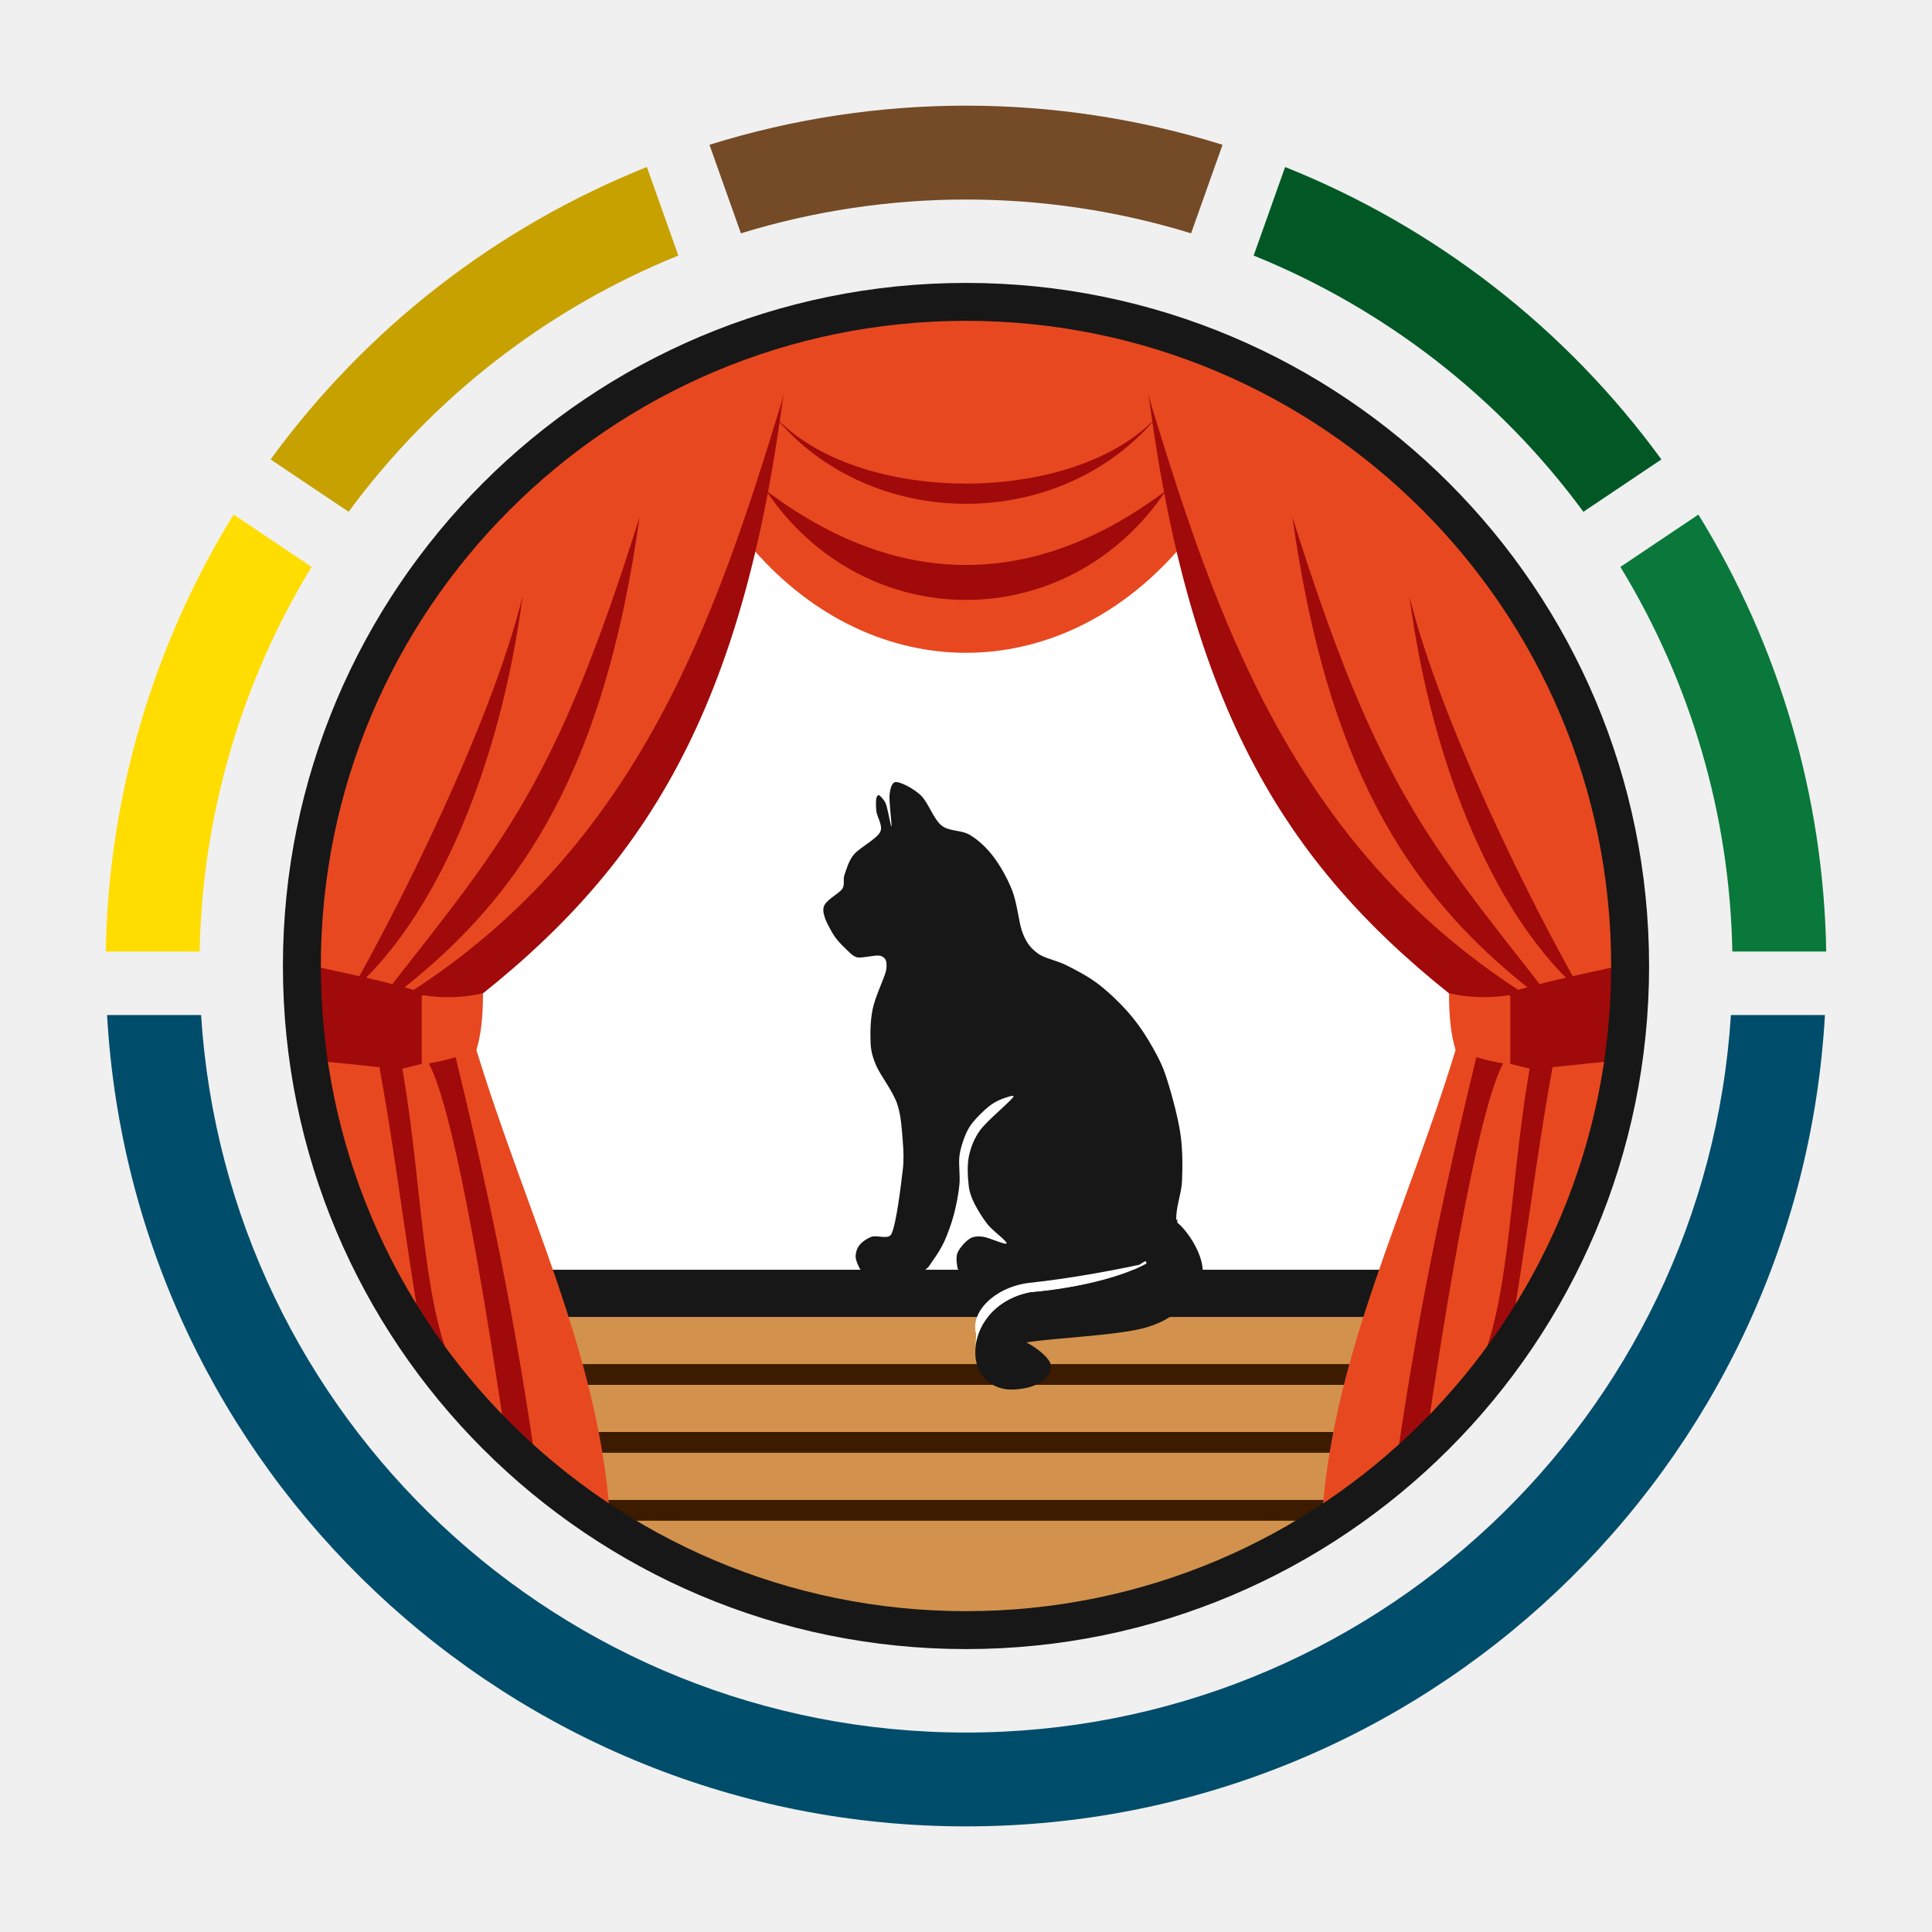
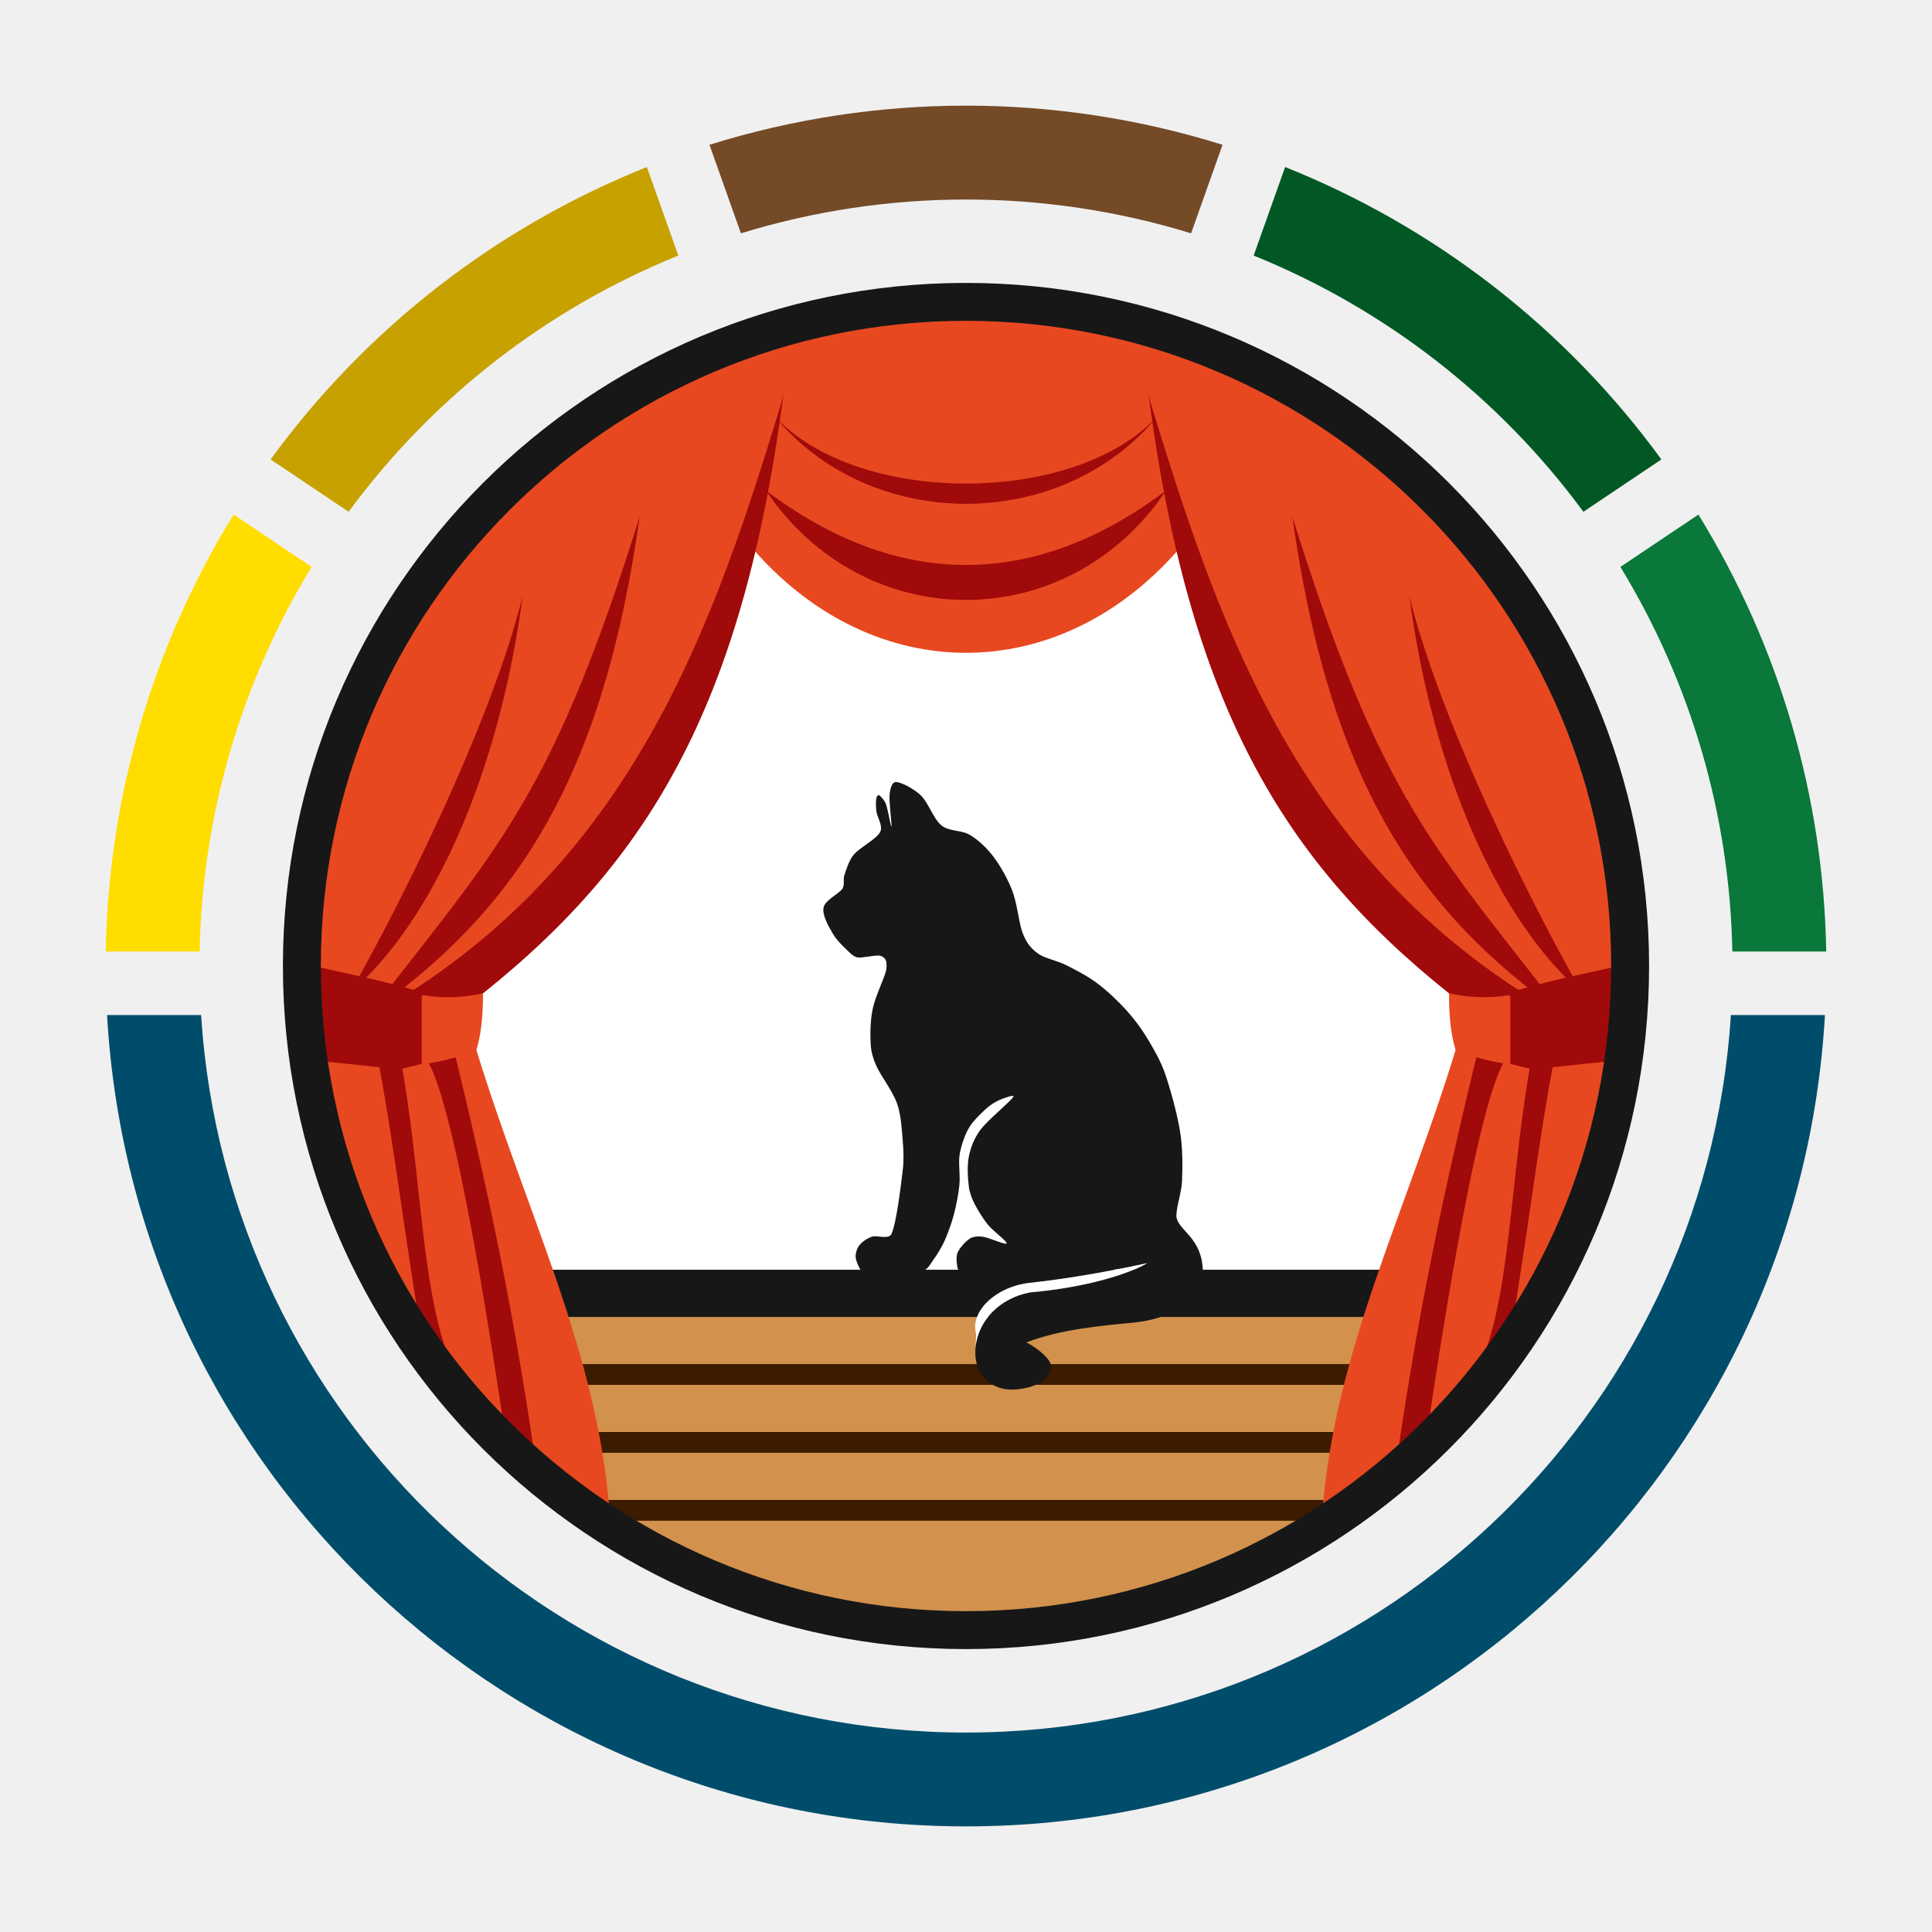
<svg xmlns="http://www.w3.org/2000/svg" viewBox="0 0 1024 1024">
  <defs>
    <clipPath id="ueber-kante">
      <rect x="0" y="0" width="1024" height="698" />
    </clipPath>
    <clipPath id="buehne">
      <circle cx="512" cy="512" r="343.0" />
    </clipPath>
    <g id="seitenvorhang">
      <path fill="#A00A0A" d="M100,150H418V186C398.2,366.6 347.6,453.3 256.0,526.5L250,532H100Z" />
      <path fill="#E84820" d="M100,150H421V186L414,214C379.5,326.7 338.9,447.9 217.2,526.0H100Z" />
      <path fill="#A00A0A" d="M339,274C320.9,403.0 280.0,472.6 211.0,526.0L204.5,526C267.3,445.6 294.5,416.0 339.0,274.0Z" />
      <path fill="#A00A0A" d="M277,316C264.7,409.0 229.9,487.9 185.7,526.0L185.6,526C210.4,482.8 260.2,384.1 277.0,316.0Z" />
      <path fill="#E84820" d="M100,540H246L252.5,556.5C278.7,642.2 316.2,715.6 323.0,800.0H100Z" />
      <path fill="#A00A0A" d="M197,545C208.9,600.3 216.4,674.5 226.0,720.0L238,720C221.7,678.0 223.5,609.3 209.0,545.0Z" />
      <path fill="#A00A0A" d="M223.3,545C217.5,592.0 227.0,473.0 272.0,790.0L286,790C273.0,696.7 259.5,634.0 237.8,545.0Z" />
      <path fill="#A00A0A" d="M150,508C175.0,514.7 198.0,518.1 222.0,525.5L240,527L240,556L225,563.5L213,566.5C195.0,565.7 171.1,561.5 150.0,561.5Z" />
      <path fill="#E84820" d="M223.5,528.5Q223.5,527.5 224.5,527.5Q239.75,530.0 256,526.5C256,538.5 255.0,548.5 252.5,556.5Q238.0,562.25 224.5,564Q223.5,564 223.5,563Z" />
    </g>
  </defs>
  <g id="ring">
    <path d="M56.06,504.34A456.00,456.00 0 0 1 123.81,272.74L165.16,300.48A406.25,406.25 0 0 0 105.82,504.34Z" fill="#FFDD00" />
    <path d="M143.43,243.51A456.00,456.00 0 0 1 342.86,88.53L359.53,135.45A406.25,406.25 0 0 0 184.77,271.25Z" fill="#C7A100" />
    <path d="M376.03,76.74A456.00,456.00 0 0 1 647.97,76.74L631.30,123.66A406.25,406.25 0 0 0 392.70,123.66Z" fill="#744A27" />
    <path d="M681.14,88.53A456.00,456.00 0 0 1 880.57,243.51L839.23,271.25A406.25,406.25 0 0 0 664.47,135.45Z" fill="#015824" />
    <path d="M900.19,272.74A456.00,456.00 0 0 1 967.94,504.34L918.18,504.34A406.25,406.25 0 0 0 858.84,300.48Z" fill="#09783A" />
    <path d="M967.26,537.99A456.00,456.00 0 0 1 56.74,537.99L106.58,537.99A406.25,406.25 0 0 0 917.42,537.99Z" fill="#004D6B" />
  </g>
  <g clip-path="url(#buehne)">
    <circle cx="512" cy="512" r="343.0" fill="#fff" />
    <g id="boden">
      <rect x="0" y="673" width="1024" height="400" fill="#D2924D" />
      <rect x="0" y="673" width="1024" height="25" fill="#171717" />
      <g fill="#3C1B00">
        <rect x="0" y="723" width="1024" height="11" />
        <rect x="0" y="759" width="1024" height="11" />
        <rect x="0" y="795" width="1024" height="11" />
      </g>
    </g>
    <g id="schabracke">
      <path fill="#E84820" d="M400,150H624V292C560.4,364.0 463.6,364.0 400,292Z" />
      <path fill="#A00A0A" d="M410,220C453.5,268.4 570.5,268.4 614.0,220.0L614,220L614,220C563.0,282.7 461.0,282.7 410,220Z" />
      <path fill="#A00A0A" d="M406,260C475.9,312.6 548.1,312.6 618.0,260.0L618,260C566.1,337.3 457.9,337.3 406,260Z" />
    </g>
    <use href="#seitenvorhang" />
    <use href="#seitenvorhang" transform="matrix(-1 0 0 1 1024 0)" />
  </g>
  <circle id="rahmen" cx="512" cy="512" r="352.0" fill="none" stroke="#171717" stroke-width="20.1" />
-   <g id="katze" fill="#171717">
-     <path d="M623.0,673.5C619.6,678.4 605.6,674.1 603.0,673.5C601.1,673.1 606.8,670.8 607.5,670.0C607.8,669.6 607.5,668.3 607.0,668.5C605.2,669.1 600.7,673.3 597.0,673.5C580.7,674.3 523.9,673.8 509.0,673.5C508.3,673.5 507.6,672.7 507.5,672.0C507.2,670.4 506.5,666.5 507.5,664.0C508.6,661.4 511.8,657.9 514.0,656.5C516.0,655.2 518.7,655.2 521.0,655.5C524.2,655.9 533.1,660.1 533.5,659.0C533.9,657.9 526.3,652.5 523.5,649.0C520.8,645.6 518.2,641.3 516.5,638.0C515.1,635.2 513.9,632.1 513.5,629.0C513.0,624.8 512.5,618.0 513.5,613.0C514.5,608.0 516.5,603.1 519.5,599.0C523.4,593.8 535.1,584.2 537.0,581.5C538.2,579.8 532.9,581.8 531.0,582.5C528.8,583.3 526.1,584.8 524.0,586.5C521.4,588.6 517.6,592.4 515.5,595.0C513.8,597.1 512.5,599.5 511.5,602.0C510.3,605.0 508.9,609.2 508.5,613.0C508.0,617.3 509.0,623.0 508.5,628.0C508.0,633.2 506.8,639.0 505.5,644.0C504.2,648.8 502.3,654.0 500.5,658.0C498.9,661.5 496.4,665.4 494.5,668.0C493.0,670.1 491.6,673.1 489.0,673.5C482.8,674.4 462.6,673.8 457.0,673.5C456.3,673.5 455.8,672.6 455.5,672.0C454.9,670.8 453.5,668.0 453.5,666.0C453.5,664.0 454.2,661.6 455.5,660.0C456.9,658.2 459.5,656.4 462.0,655.5C464.8,654.5 471.0,657.2 472.5,654.0C475.2,648.1 477.5,628.2 478.5,620.0C479.1,615.0 478.9,610.0 478.5,605.0C478.0,599.2 477.7,591.4 475.5,585.0C473.2,578.3 466.8,570.2 464.5,565.0C462.9,561.5 461.8,557.8 461.5,554.0C461.2,549.0 461.2,541.2 462.5,535.0C463.8,528.5 468.3,519.3 469.5,515.0C470.0,513.1 470.1,510.4 469.5,509.0C469.0,507.7 467.4,506.6 466.0,506.5C463.6,506.2 457.5,507.7 455.0,507.5C453.5,507.4 452.1,506.5 451.0,505.5C448.8,503.4 443.9,499.1 441.5,495.0C439.1,490.9 435.7,485.0 436.5,481.0C437.3,477.0 444.7,473.8 446.5,471.0C447.8,469.0 446.8,466.2 447.5,464.0C448.5,461.0 449.9,456.1 452.5,453.0C455.7,449.2 464.5,444.8 466.5,441.0C468.2,437.7 464.8,433.0 464.5,430.0C464.2,427.7 464.2,424.4 464.5,423.0C464.6,422.3 465.4,421.1 466.0,421.5C466.8,422.0 468.8,424.2 469.5,426.0C470.6,428.8 472.2,438.8 472.5,438.0C472.8,437.2 471.1,424.9 471.5,421.0C471.8,418.6 472.5,414.4 475.0,414.5C477.8,414.6 484.4,418.1 488.0,421.5C492.0,425.3 494.7,434.0 499.0,437.5C503.1,440.8 509.5,439.8 514.0,442.5C518.6,445.2 523.1,449.5 526.5,454.0C530.2,458.9 534.0,465.6 536.5,472.0C539.0,478.5 540.0,488.2 541.5,493.0C542.4,495.8 543.8,498.8 545.5,501.0C547.2,503.2 549.5,505.2 552.0,506.5C555.2,508.2 560.8,509.4 565.0,511.5C570.0,514.0 576.8,517.5 582.0,521.5C587.4,525.6 593.1,531.1 597.5,536.0C601.6,540.6 605.3,545.7 608.5,551.0C611.8,556.5 615.3,562.7 617.5,569.0C620.3,577.2 624.0,590.5 625.5,600.0C626.9,608.6 626.8,618.7 626.5,626.0C626.2,632.1 623.9,637.9 623.5,644.0C622.9,651.9 626.4,668.6 623.0,673.5Z" />
+   <g id="katze">
+     <path d="M509,673.5C508.3,673.5 507.6,672.7 507.5,672.0C507.2,670.4 506.5,666.5 507.5,664.0C508.6,661.4 511.8,657.9 514.0,656.5C516.0,655.2 518.7,655.2 521.0,655.5C524.2,655.9 533.1,660.1 533.5,659.0C533.9,657.9 526.3,652.5 523.5,649.0C520.8,645.6 518.2,641.3 516.5,638.0C515.1,635.2 513.9,632.1 513.5,629.0C513.0,624.8 512.5,618.0 513.5,613.0C514.5,608.0 516.5,603.1 519.5,599.0C523.4,593.8 535.1,584.2 537.0,581.5C538.2,579.8 532.9,581.8 531.0,582.5C528.8,583.3 526.1,584.8 524.0,586.5C521.4,588.6 517.6,592.4 515.5,595.0C513.8,597.1 512.5,599.5 511.5,602.0C510.3,605.0 508.9,609.2 508.5,613.0C508.0,617.3 509.0,623.0 508.5,628.0C508.0,633.2 506.8,639.0 505.5,644.0C504.2,648.8 502.3,654.0 500.5,658.0C498.9,661.5 496.4,665.4 494.5,668.0C493.0,670.1 491.6,673.1 489.0,673.5C482.8,674.4 462.6,673.8 457.0,673.5C456.3,673.5 455.8,672.6 455.5,672.0C454.9,670.8 453.5,668.0 453.5,666.0C453.5,664.0 454.2,661.6 455.5,660.0C456.9,658.2 459.5,656.4 462.0,655.5C464.8,654.5 471.0,657.2 472.5,654.0C475.2,648.1 477.5,628.2 478.5,620.0C479.1,615.0 478.9,610.0 478.5,605.0C478.0,599.2 477.7,591.4 475.5,585.0C473.2,578.3 466.8,570.2 464.5,565.0C462.9,561.5 461.8,557.8 461.5,554.0C461.2,549.0 461.2,541.2 462.5,535.0C463.8,528.5 468.3,519.3 469.5,515.0C470.0,513.1 470.1,510.4 469.5,509.0C469.0,507.7 467.4,506.6 466.0,506.5C463.6,506.2 457.5,507.7 455.0,507.5C453.5,507.4 452.1,506.5 451.0,505.5C448.8,503.4 443.9,499.1 441.5,495.0C439.1,490.9 435.7,485.0 436.5,481.0C437.3,477.0 444.7,473.8 446.5,471.0C447.8,469.0 446.8,466.2 447.5,464.0C448.5,461.0 449.9,456.1 452.5,453.0C455.7,449.2 464.5,444.8 466.5,441.0C468.2,437.7 464.8,433.0 464.5,430.0C464.2,427.7 464.2,424.4 464.5,423.0C464.6,422.3 465.4,421.1 466.0,421.5C466.8,422.0 468.8,424.2 469.5,426.0C470.6,428.8 472.2,438.8 472.5,438.0C472.8,437.2 471.1,424.9 471.5,421.0C471.8,418.6 472.5,414.4 475.0,414.5C477.8,414.6 484.4,418.1 488.0,421.5C492.0,425.3 494.7,434.0 499.0,437.5C503.1,440.8 509.5,439.8 514.0,442.5C518.6,445.2 523.1,449.5 526.5,454.0C530.2,458.9 534.0,465.6 536.5,472.0C539.0,478.5 540.0,488.2 541.5,493.0C542.4,495.8 543.8,498.8 545.5,501.0C547.2,503.2 549.5,505.2 552.0,506.5C555.2,508.2 560.8,509.4 565.0,511.5C570.0,514.0 576.8,517.5 582.0,521.5C587.4,525.6 593.1,531.1 597.5,536.0C601.6,540.6 605.3,545.7 608.5,551.0C611.8,556.5 615.3,562.7 617.5,569.0C620.3,577.2 624.0,590.5 625.5,600.0C626.9,608.6 626.8,618.7 626.5,626.0C626.2,632.1 623.9,637.9 623.5,644.0C623.4,647.5 626,650 630,654.5C634,659 637.5,665 637.5,674C637.5,690 620,699 601,701C585,702.5 562,704.5 544,711.5C549,714 557,720 557,724C557,731 549,736 537,736.5C527,737 516,730 517,715C518,700 530,688 546,685C570,683 595,677 608,669.5C600,672 590,673.4 580,673.6L509,673.5Z" fill="#171717" />
    <path d="M608,669.5C595,677 570,683 546,685C530,688 518,700 517,715L517.4,707C514,696 526.5,682.5 545,680C569,677.5 594,672.5 608,669.5Z" fill="#fff" />
-     <path d="M624,646L608,669.5C595,677 570,683 546,685C530,688 518,700 517,715C516,730 527,737 537,736.5C549,736 557,731 557,724C557,720 549,714 544,711.5C560,709 590,708 606,704C617,701 625,696 630,688L637.5,674C637.5,664 629,652 624,648Z" />
  </g>
</svg>
